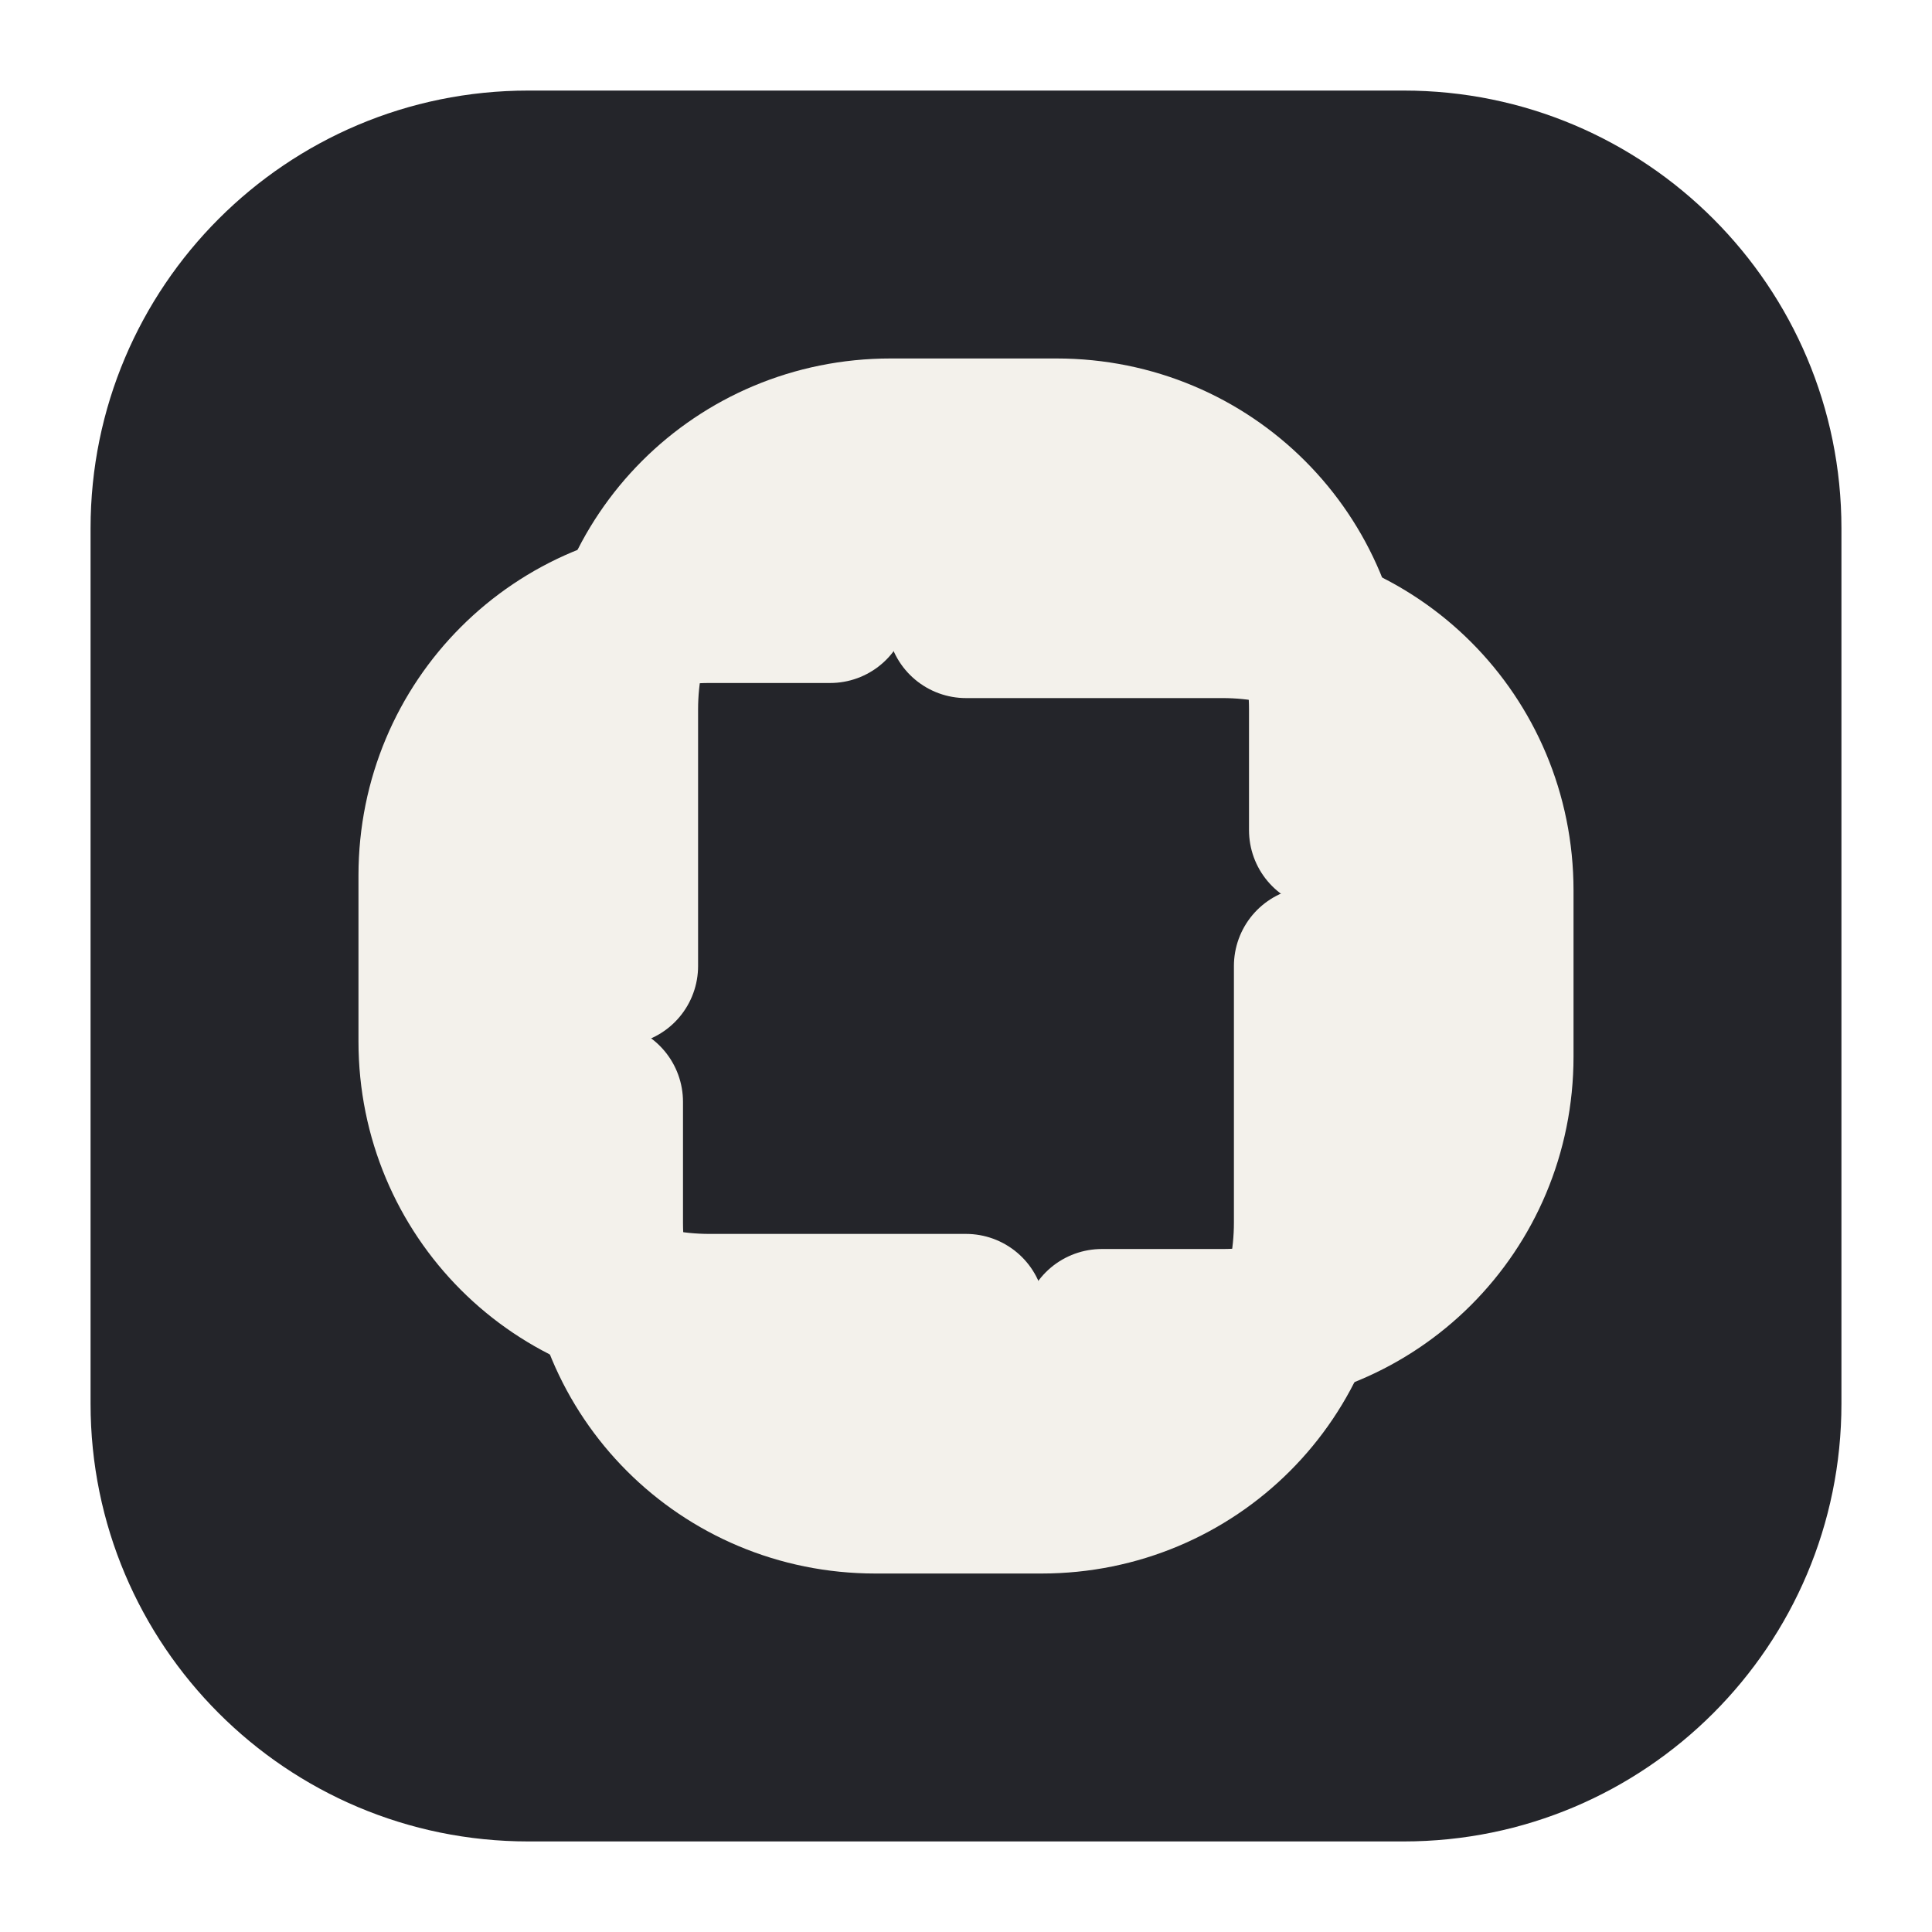
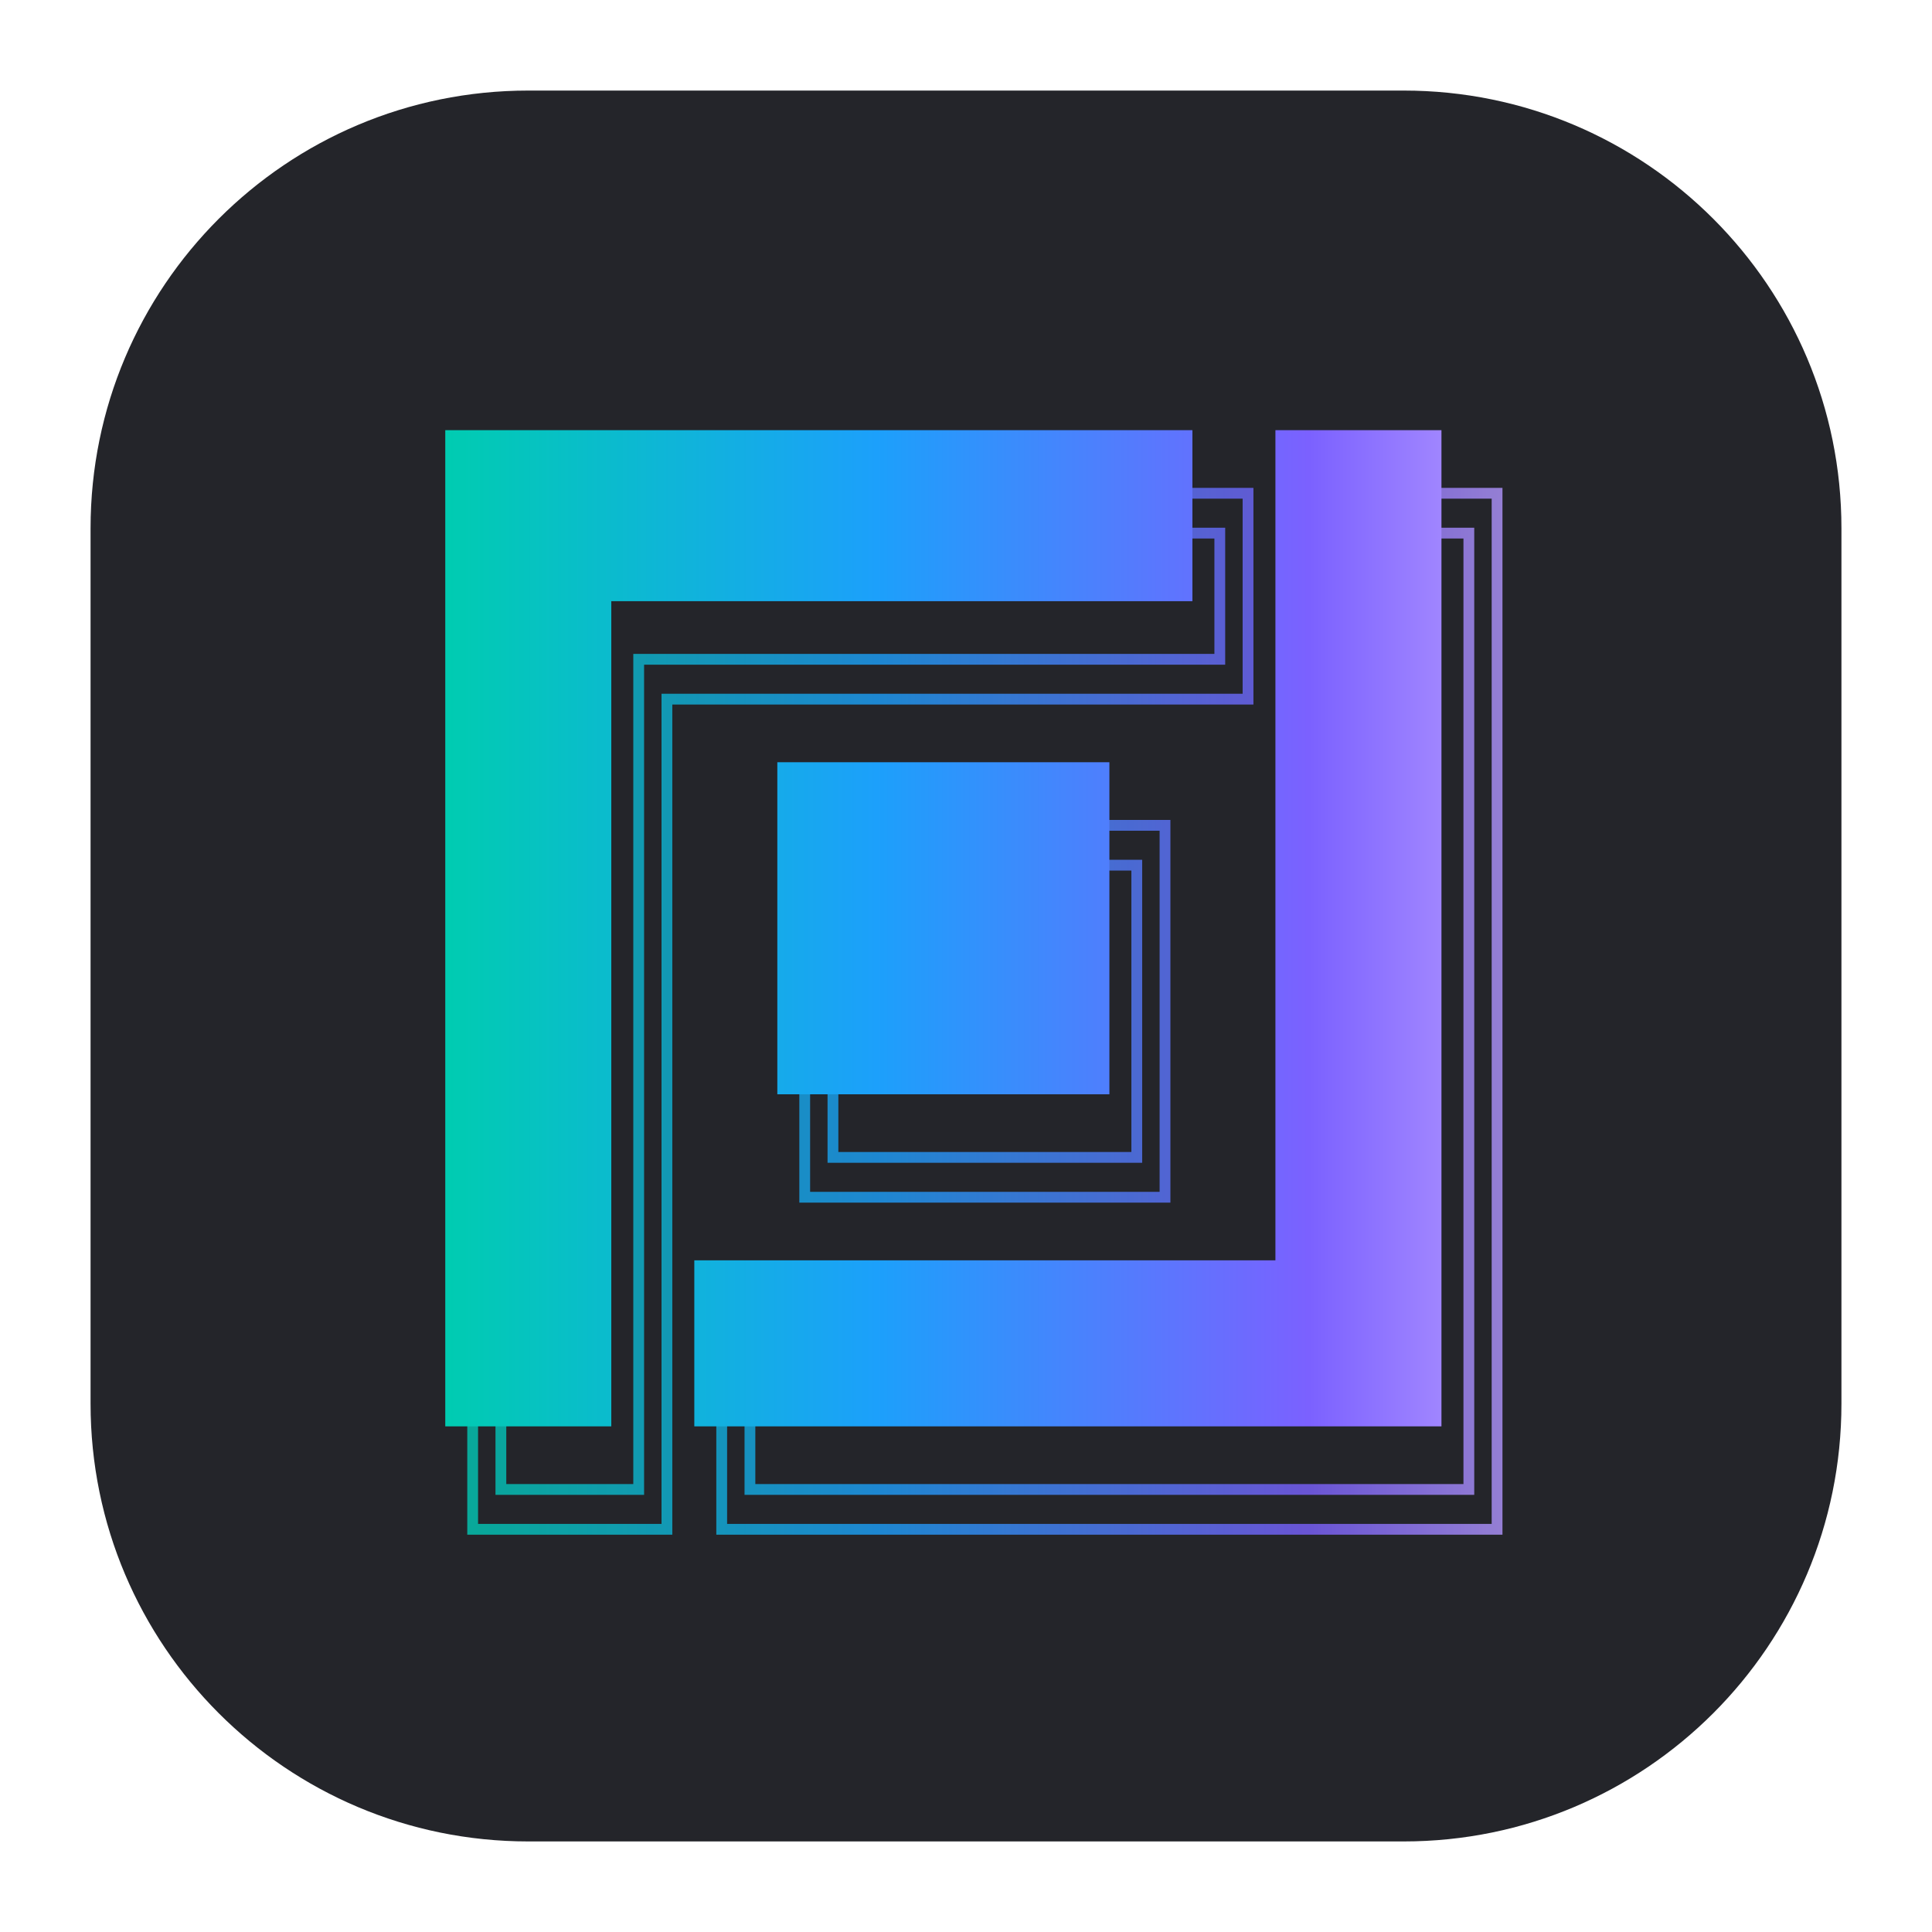
<svg xmlns="http://www.w3.org/2000/svg" viewBox="0 0 256 256">
+   <defs>
+     <linearGradient id="g" gradientUnits="userSpaceOnUse" x1="0" y1="0" x2="130" y2="0">
+       <stop offset="0" stop-color="#00CCB1" />
+       <stop offset="0.4" stop-color="#1CA0FB" />
+       <stop offset="0.8" stop-color="#7B61FF" />
+       <stop offset="1" stop-color="#B79CFF" />
+     </linearGradient>
+   </defs>
  <rect x="12" y="12" width="232" height="232" rx="58" fill="#24252A" />
-   <defs>
-     <path id="link" d="M82 128V94C82 74 98 58 118 58H140C160 58 176 74 176 94V110" />
-   </defs>
-   <g fill="none" stroke="#F3F1EB" stroke-width="21" stroke-linecap="round" stroke-linejoin="round">
-     <use href="#link" />
-     <use href="#link" transform="rotate(90 128 128)" />
-     <use href="#link" transform="rotate(180 128 128)" />
-     <use href="#link" transform="rotate(270 128 128)" />
-   </g>
-   <g fill="#F3F1EB">
-     <rect x="100" y="58" width="56" height="28" rx="12" />
-     <rect x="100" y="58" width="56" height="28" rx="12" transform="rotate(90 128 128)" />
-     <rect x="100" y="58" width="56" height="28" rx="12" transform="rotate(180 128 128)" />
-     <rect x="100" y="58" width="56" height="28" rx="12" transform="rotate(270 128 128)" />
+   <g transform="translate(59 57) scale(1.1)">
+     <path fill="url(#g)" d="M0 0h90v20.6h-90zM100 0h20v20.6h-20zM0 20h20v20.6h-20zM100 20h20v20.6h-20zM0 40h20v20.6h-20zM40 40h40v20.6h-40zM100 40h20v20.6h-20zM0 60h20v20.6h-20zM40 60h40v20h-40zM100 60h20v20.6h-20zM0 80h20v20.6h-20zM100 80h20v20.6h-20zM0 100h20v20h-20zM30 100h90v20h-90z" />
+     <path fill="none" stroke="url(#g)" stroke-width="1.3" stroke-linecap="square" stroke-linejoin="miter" opacity=".8" d="M90 7.6L96.7 7.6L96.7 20M90 12.4L93.3 12.4L93.3 20M120 7.6L126.7 7.6L126.7 20M120 12.4L123.3 12.4L123.3 20M30 27.6L23.3 27.6L23.3 40M30 32.4L26.7 32.4L26.7 40M30 27.6L40 27.6M30 32.4L40 32.4M40 27.6L50 27.6M40 32.4L50 32.4M50 27.6L60 27.6M50 32.4L60 32.4M60 27.6L70 27.6M60 32.4L70 32.4M70 27.6L80 27.6M70 32.4L80 32.4M80 27.6L90 27.6M80 32.4L90 32.4M90 32.4L96.7 32.4L96.7 20M90 27.6L93.3 27.6L93.3 20M123.3 20L123.3 40M126.7 20L126.7 40M23.3 40L23.3 60M26.7 40L26.7 60M80 47.6L86.7 47.6L86.7 60M80 52.4L83.3 52.4L83.3 60M123.3 40L123.3 60M126.7 40L126.7 60M23.3 60L23.3 80M26.7 60L26.7 80M83.3 60L83.3 80M86.7 60L86.7 80M123.3 60L123.3 80M126.7 60L126.7 80M23.3 80L23.3 100M26.7 80L26.7 100M50 92.4L43.3 92.4L43.3 80M50 87.6L46.7 87.6L46.7 80M50 87.6L60 87.6M50 92.4L60 92.4M60 87.6L70 87.6M60 92.4L70 92.4M70 87.6L80 87.6M70 92.4L80 92.4M80 92.4L86.7 92.4L86.7 80M80 87.6L83.3 87.6L83.3 80M123.3 80L123.3 100M126.7 80L126.7 100M23.3 100L23.3 120M26.7 100L26.7 120M123.3 100L123.3 120M126.7 100L126.7 120M10 132.4L3.3 132.4L3.3 120M10 127.6L6.7 127.6L6.7 120M10 127.6L20 127.6M10 132.4L20 132.4M20 132.4L26.7 132.4L26.7 120M20 127.6L23.3 127.6L23.3 120M40 132.4L33.3 132.4L33.3 120M40 127.6L36.7 127.6L36.7 120M40 127.6L50 127.6M40 132.4L50 132.4M50 127.6L60 127.6M50 132.4L60 132.4M60 127.6L70 127.6M60 132.4L70 132.4M70 127.6L80 127.6M70 132.4L80 132.4M80 127.6L90 127.6M80 132.4L90 132.4M90 127.6L100 127.6M90 132.4L100 132.4M100 127.6L110 127.6M100 132.4L110 132.4M110 127.6L120 127.6M110 132.4L120 132.4M120 132.4L126.7 132.4L126.7 120M120 127.6L123.3 127.6L123.3 120" />
  </g>
</svg>
